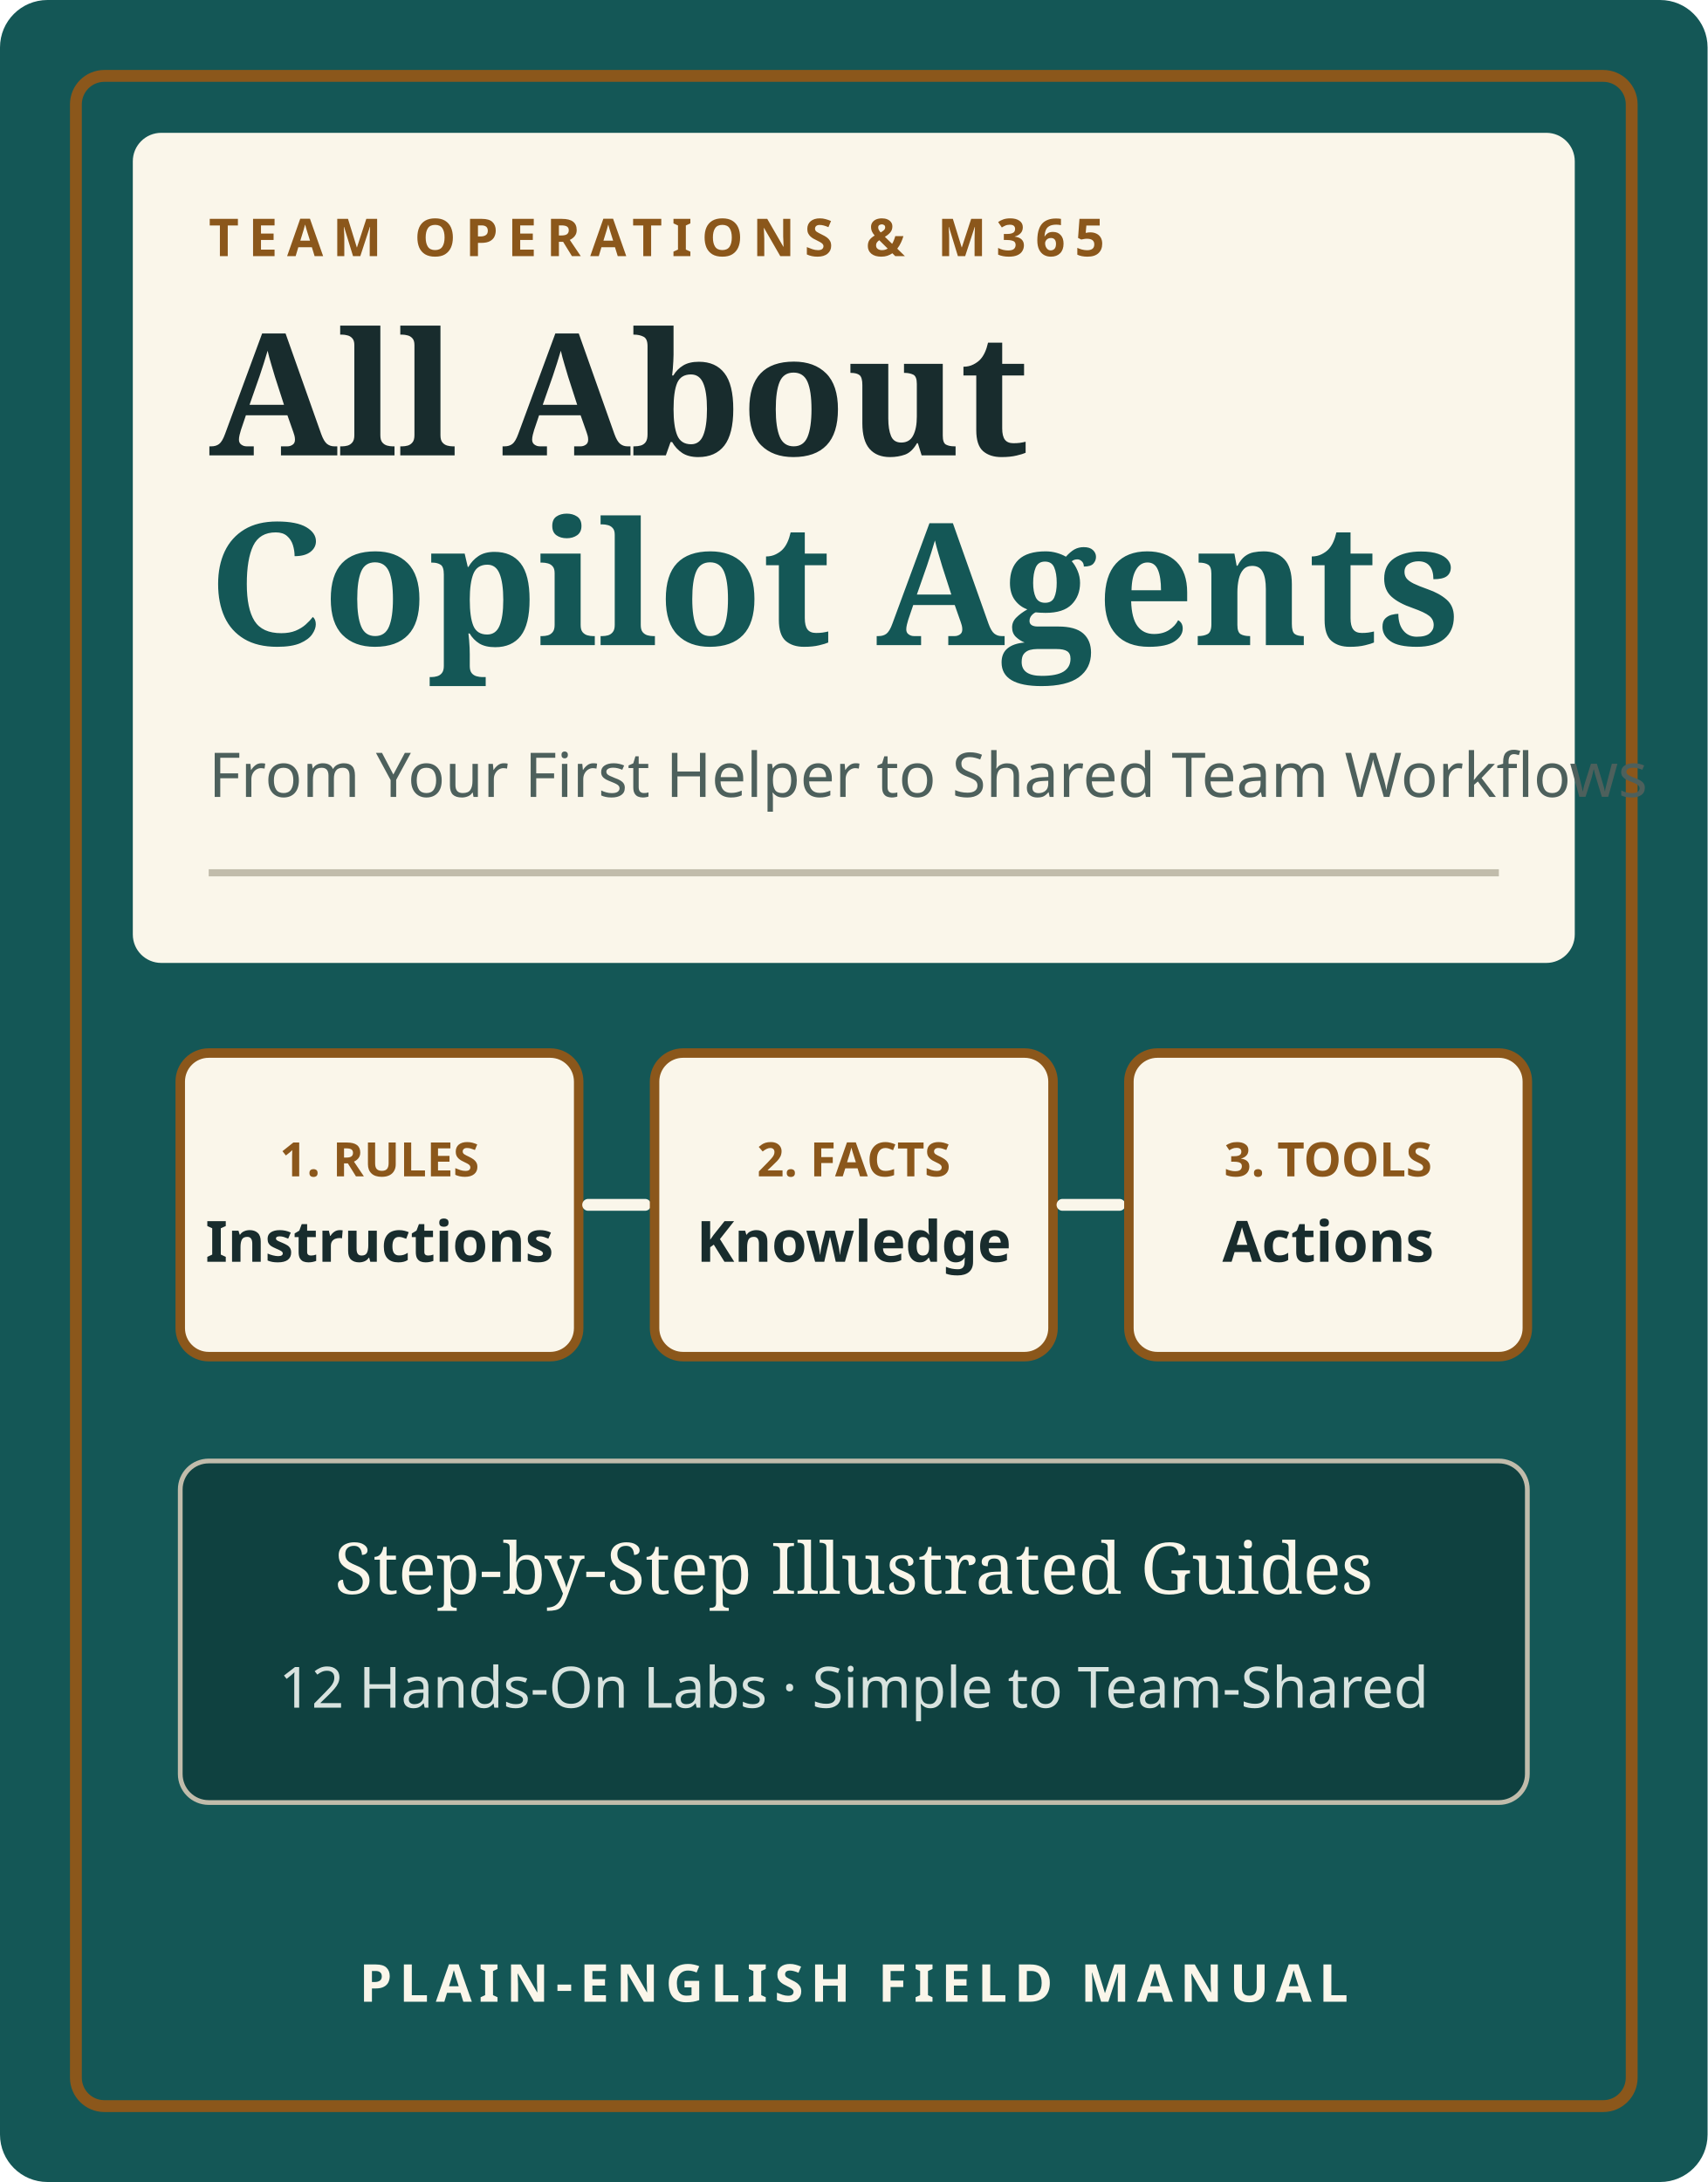
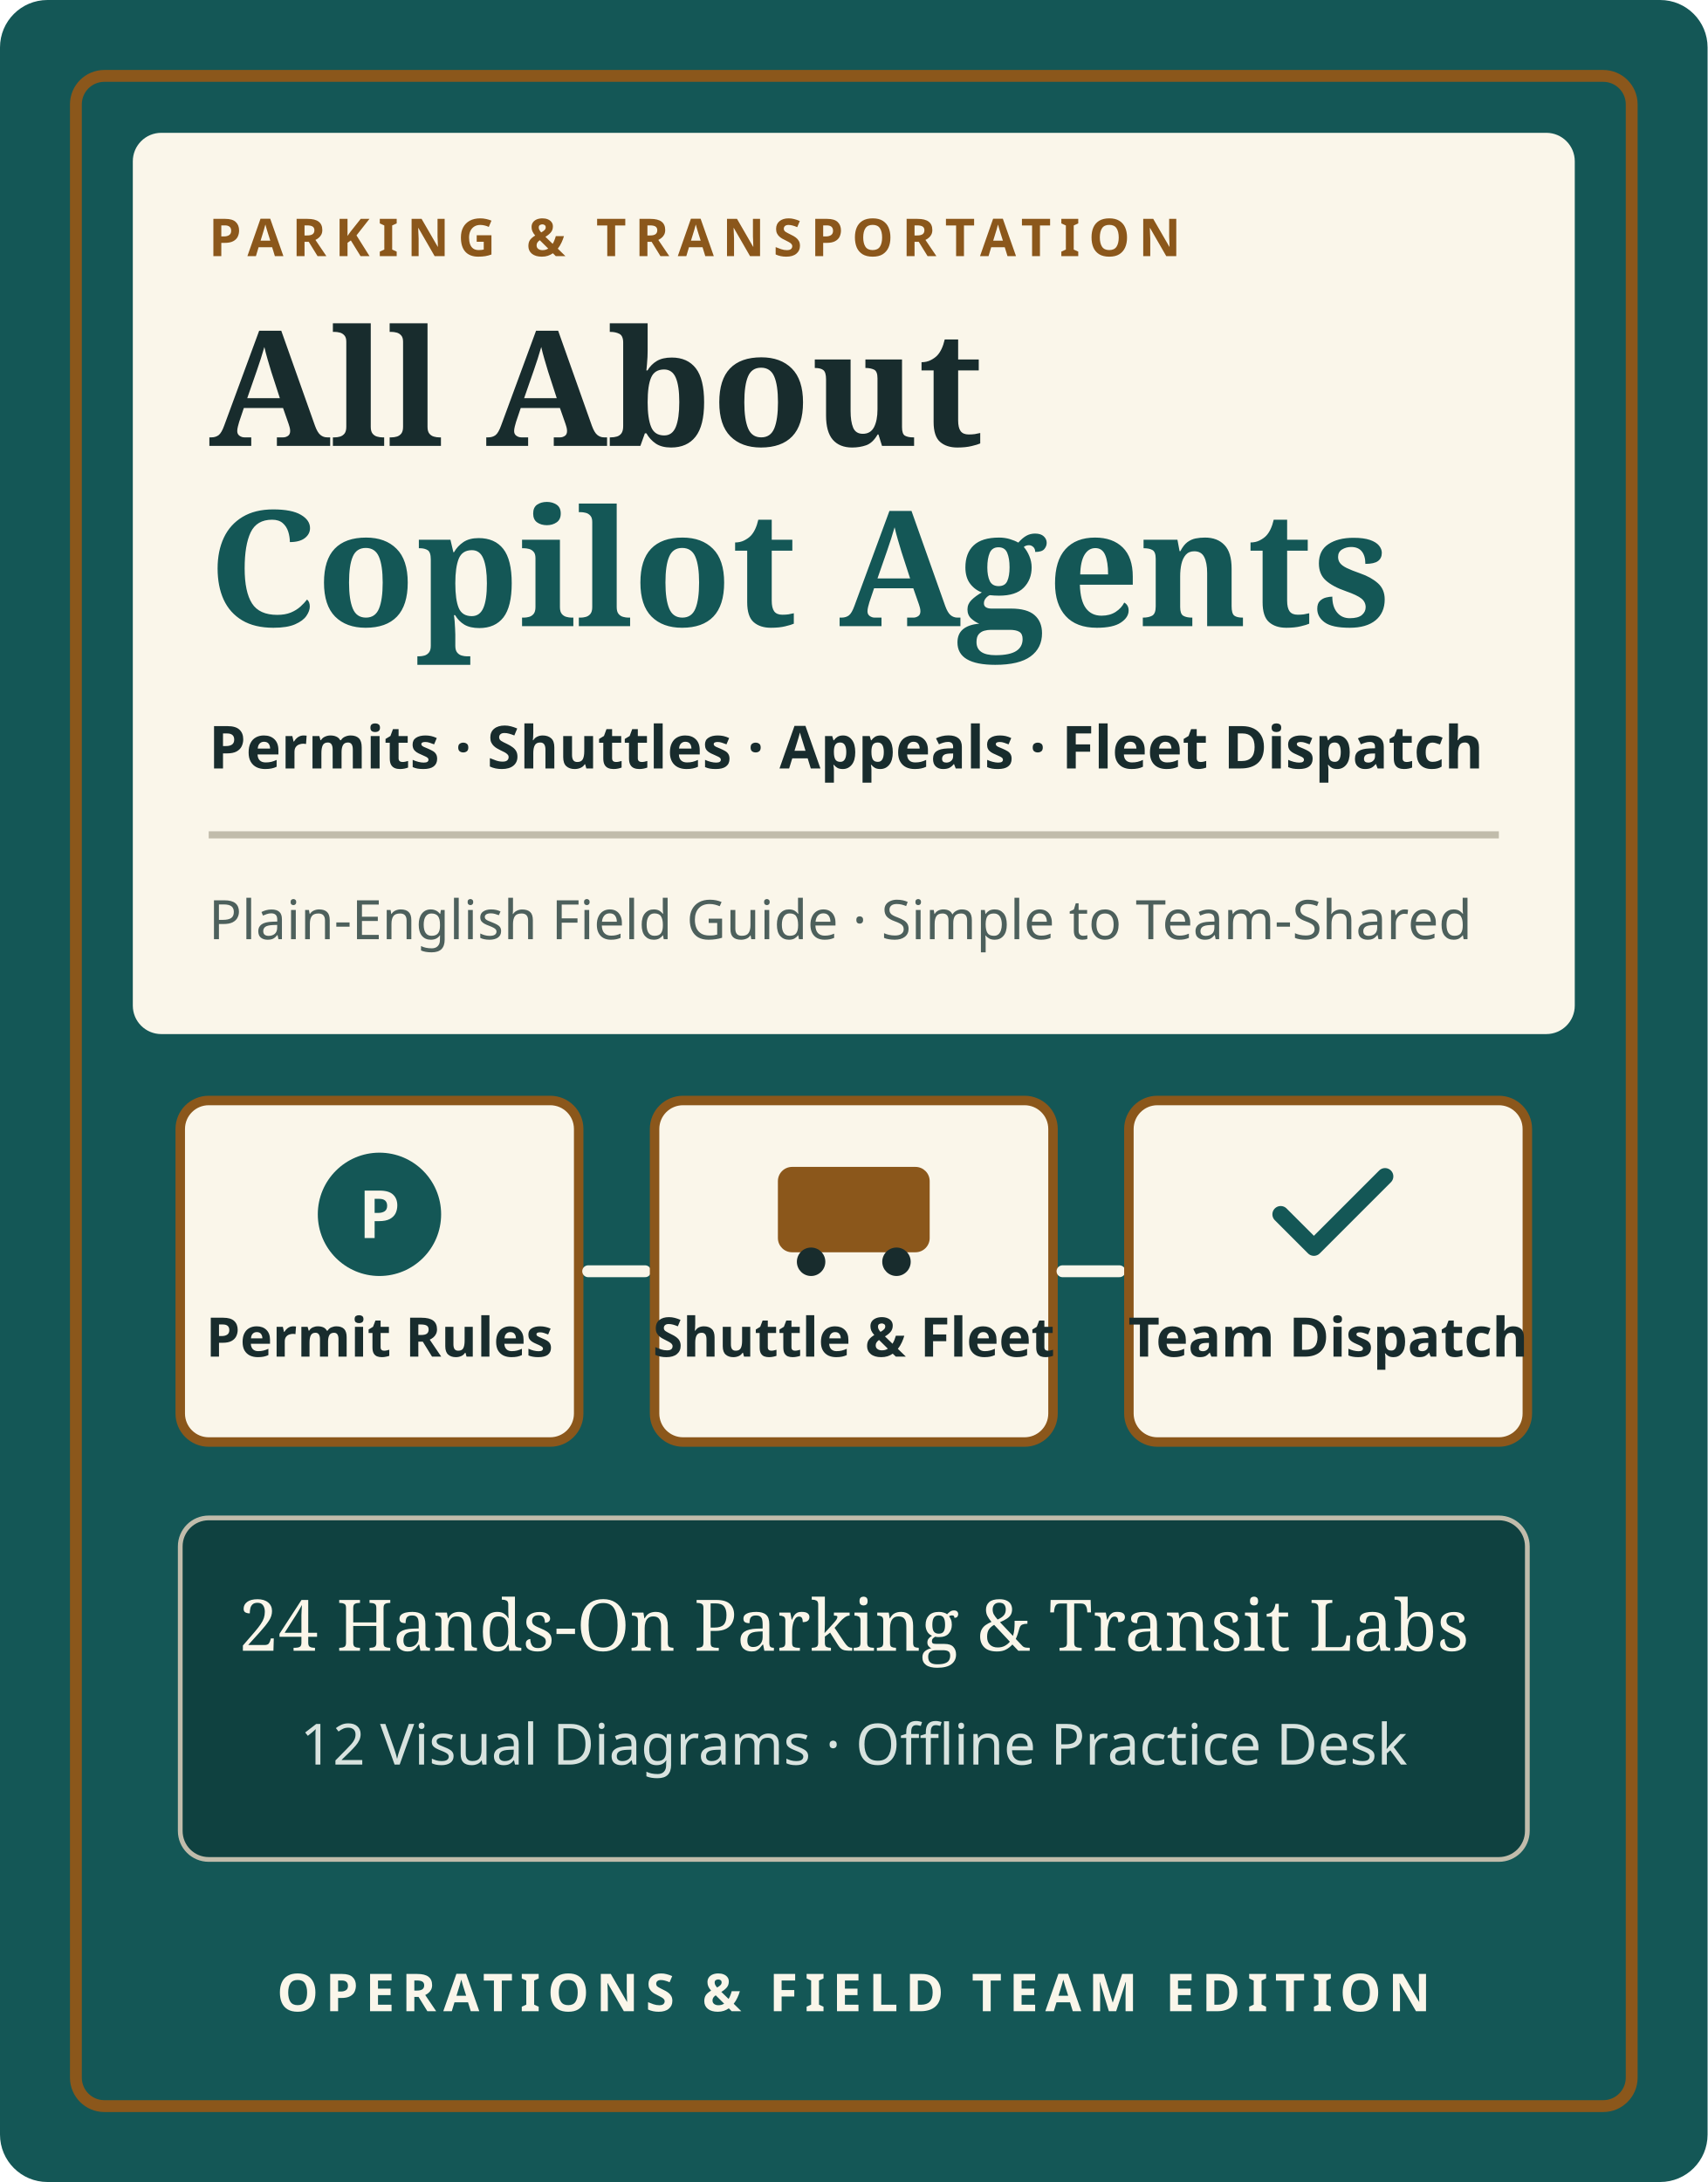
- <svg xmlns="http://www.w3.org/2000/svg" viewBox="0 0 360 460" role="img" aria-labelledby="ct cd">
+ <svg xmlns="http://www.w3.org/2000/svg" viewBox="0 0 360 460" role="img" aria-labelledby="ct1 cd1">
  <rect width="360" height="460" rx="10" fill="#145756" />
  <rect x="16" y="16" width="328" height="428" rx="6" fill="none" stroke="#8b571b" stroke-width="2.5" />
-   <rect x="28" y="28" width="304" height="175" rx="6" fill="#faf6ea" />
-   <text x="44" y="54" fill="#8b571b" font-family="system-ui,sans-serif" font-size="11" font-weight="700" letter-spacing="2">TEAM OPERATIONS &amp; M365</text>
-   <text x="44" y="96" fill="#182c2d" font-family="Georgia,serif" font-size="36" font-weight="700">All About</text>
-   <text x="44" y="136" fill="#145756" font-family="Georgia,serif" font-size="36" font-weight="700">Copilot Agents</text>
-   <text x="44" y="168" fill="#4d605c" font-family="system-ui,sans-serif" font-size="13">From Your First Helper to Shared Team Workflows</text>
-   <line x1="44" y1="184" x2="316" y2="184" stroke="#c1bcab" stroke-width="1.5" />
-   <rect x="38" y="222" width="84" height="64" rx="6" fill="#faf6ea" stroke="#8b571b" stroke-width="2" />
-   <text x="80" y="248" text-anchor="middle" fill="#8b571b" font-family="system-ui,sans-serif" font-size="10" font-weight="700">1. RULES</text>
-   <text x="80" y="266" text-anchor="middle" fill="#182c2d" font-family="system-ui,sans-serif" font-size="12" font-weight="600">Instructions</text>
-   <path d="M124 254 H136" stroke="#faf6ea" stroke-width="2.5" stroke-linecap="round" />
-   <rect x="138" y="222" width="84" height="64" rx="6" fill="#faf6ea" stroke="#8b571b" stroke-width="2" />
-   <text x="180" y="248" text-anchor="middle" fill="#8b571b" font-family="system-ui,sans-serif" font-size="10" font-weight="700">2. FACTS</text>
-   <text x="180" y="266" text-anchor="middle" fill="#182c2d" font-family="system-ui,sans-serif" font-size="12" font-weight="600">Knowledge</text>
-   <path d="M224 254 H236" stroke="#faf6ea" stroke-width="2.5" stroke-linecap="round" />
-   <rect x="238" y="222" width="84" height="64" rx="6" fill="#faf6ea" stroke="#8b571b" stroke-width="2" />
-   <text x="280" y="248" text-anchor="middle" fill="#8b571b" font-family="system-ui,sans-serif" font-size="10" font-weight="700">3. TOOLS</text>
-   <text x="280" y="266" text-anchor="middle" fill="#182c2d" font-family="system-ui,sans-serif" font-size="12" font-weight="600">Actions</text>
-   <rect x="38" y="308" width="284" height="72" rx="6" fill="#0f4140" stroke="#c1bcab" stroke-width="1" />
-   <text x="180" y="336" text-anchor="middle" fill="#faf6ea" font-family="Georgia,serif" font-size="15">Step-by-Step Illustrated Guides</text>
-   <text x="180" y="360" text-anchor="middle" fill="#d8e3df" font-family="system-ui,sans-serif" font-size="12">12 Hands-On Labs · Simple to Team-Shared</text>
-   <text x="180" y="422" text-anchor="middle" fill="#faf6ea" font-family="system-ui,sans-serif" font-size="11" font-weight="600" letter-spacing="1.5">PLAIN-ENGLISH FIELD MANUAL</text>
+   <rect x="28" y="28" width="304" height="190" rx="6" fill="#faf6ea" />
+   <text x="44" y="54" fill="#8b571b" font-family="system-ui,sans-serif" font-size="11" font-weight="700" letter-spacing="1.8">PARKING &amp; TRANSPORTATION</text>
+   <text x="44" y="94" fill="#182c2d" font-family="Georgia,serif" font-size="34" font-weight="700">All About</text>
+   <text x="44" y="132" fill="#145756" font-family="Georgia,serif" font-size="34" font-weight="700">Copilot Agents</text>
+   <text x="44" y="162" fill="#182c2d" font-family="system-ui,sans-serif" font-size="12.5" font-weight="600">Permits · Shuttles · Appeals · Fleet Dispatch</text>
+   <line x1="44" y1="176" x2="316" y2="176" stroke="#c1bcab" stroke-width="1.5" />
+   <text x="44" y="198" fill="#4d605c" font-family="system-ui,sans-serif" font-size="11.5">Plain-English Field Guide · Simple to Team-Shared</text>
+   <rect x="38" y="232" width="84" height="72" rx="6" fill="#faf6ea" stroke="#8b571b" stroke-width="2" />
+   <circle cx="80" cy="256" r="13" fill="#145756" />
+   <text x="80" y="261" text-anchor="middle" fill="#faf6ea" font-family="system-ui,sans-serif" font-size="14" font-weight="700">P</text>
+   <text x="80" y="286" text-anchor="middle" fill="#182c2d" font-family="system-ui,sans-serif" font-size="11.5" font-weight="600">Permit Rules</text>
+   <path d="M124 268 H136" stroke="#faf6ea" stroke-width="2.5" stroke-linecap="round" />
+   <rect x="138" y="232" width="84" height="72" rx="6" fill="#faf6ea" stroke="#8b571b" stroke-width="2" />
+   <rect x="164" y="246" width="32" height="18" rx="3" fill="#8b571b" />
+   <circle cx="171" cy="266" r="3" fill="#182c2d" />
+   <circle cx="189" cy="266" r="3" fill="#182c2d" />
+   <text x="180" y="286" text-anchor="middle" fill="#182c2d" font-family="system-ui,sans-serif" font-size="11.5" font-weight="600">Shuttle &amp; Fleet</text>
+   <path d="M224 268 H236" stroke="#faf6ea" stroke-width="2.5" stroke-linecap="round" />
+   <rect x="238" y="232" width="84" height="72" rx="6" fill="#faf6ea" stroke="#8b571b" stroke-width="2" />
+   <path d="M270 256 L277 263 L292 248" fill="none" stroke="#145756" stroke-width="3.5" stroke-linecap="round" stroke-linejoin="round" />
+   <text x="280" y="286" text-anchor="middle" fill="#182c2d" font-family="system-ui,sans-serif" font-size="11.5" font-weight="600">Team Dispatch</text>
+   <rect x="38" y="320" width="284" height="72" rx="6" fill="#0f4140" stroke="#c1bcab" stroke-width="1" />
+   <text x="180" y="348" text-anchor="middle" fill="#faf6ea" font-family="Georgia,serif" font-size="15">24 Hands-On Parking &amp; Transit Labs</text>
+   <text x="180" y="372" text-anchor="middle" fill="#d8e3df" font-family="system-ui,sans-serif" font-size="12">12 Visual Diagrams · Offline Practice Desk</text>
+   <text x="180" y="424" text-anchor="middle" fill="#faf6ea" font-family="system-ui,sans-serif" font-size="11" font-weight="600" letter-spacing="1.5">OPERATIONS &amp; FIELD TEAM EDITION</text>
</svg>
